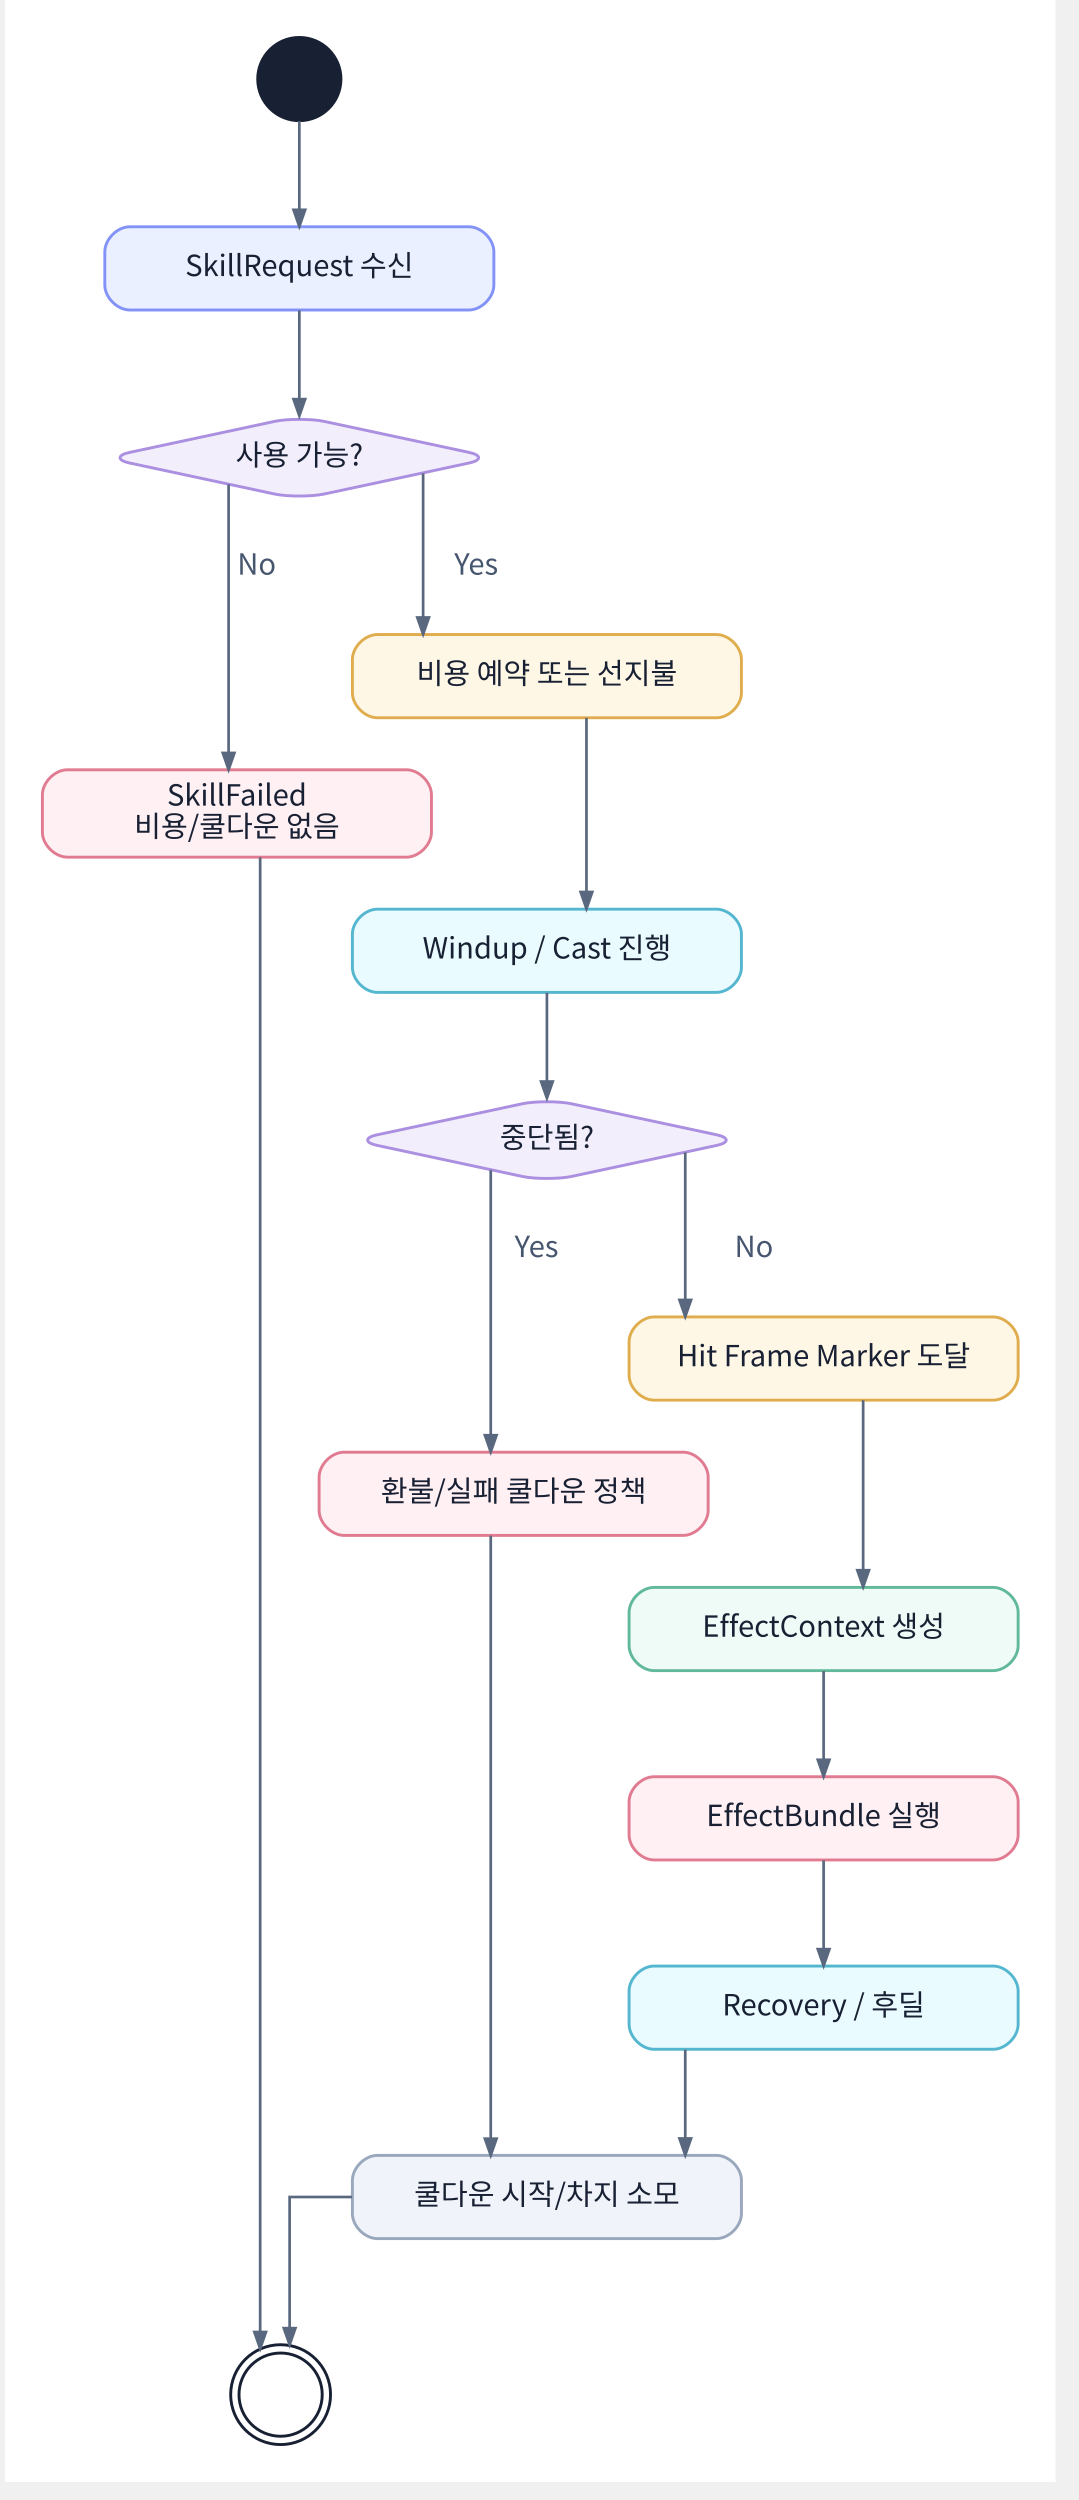
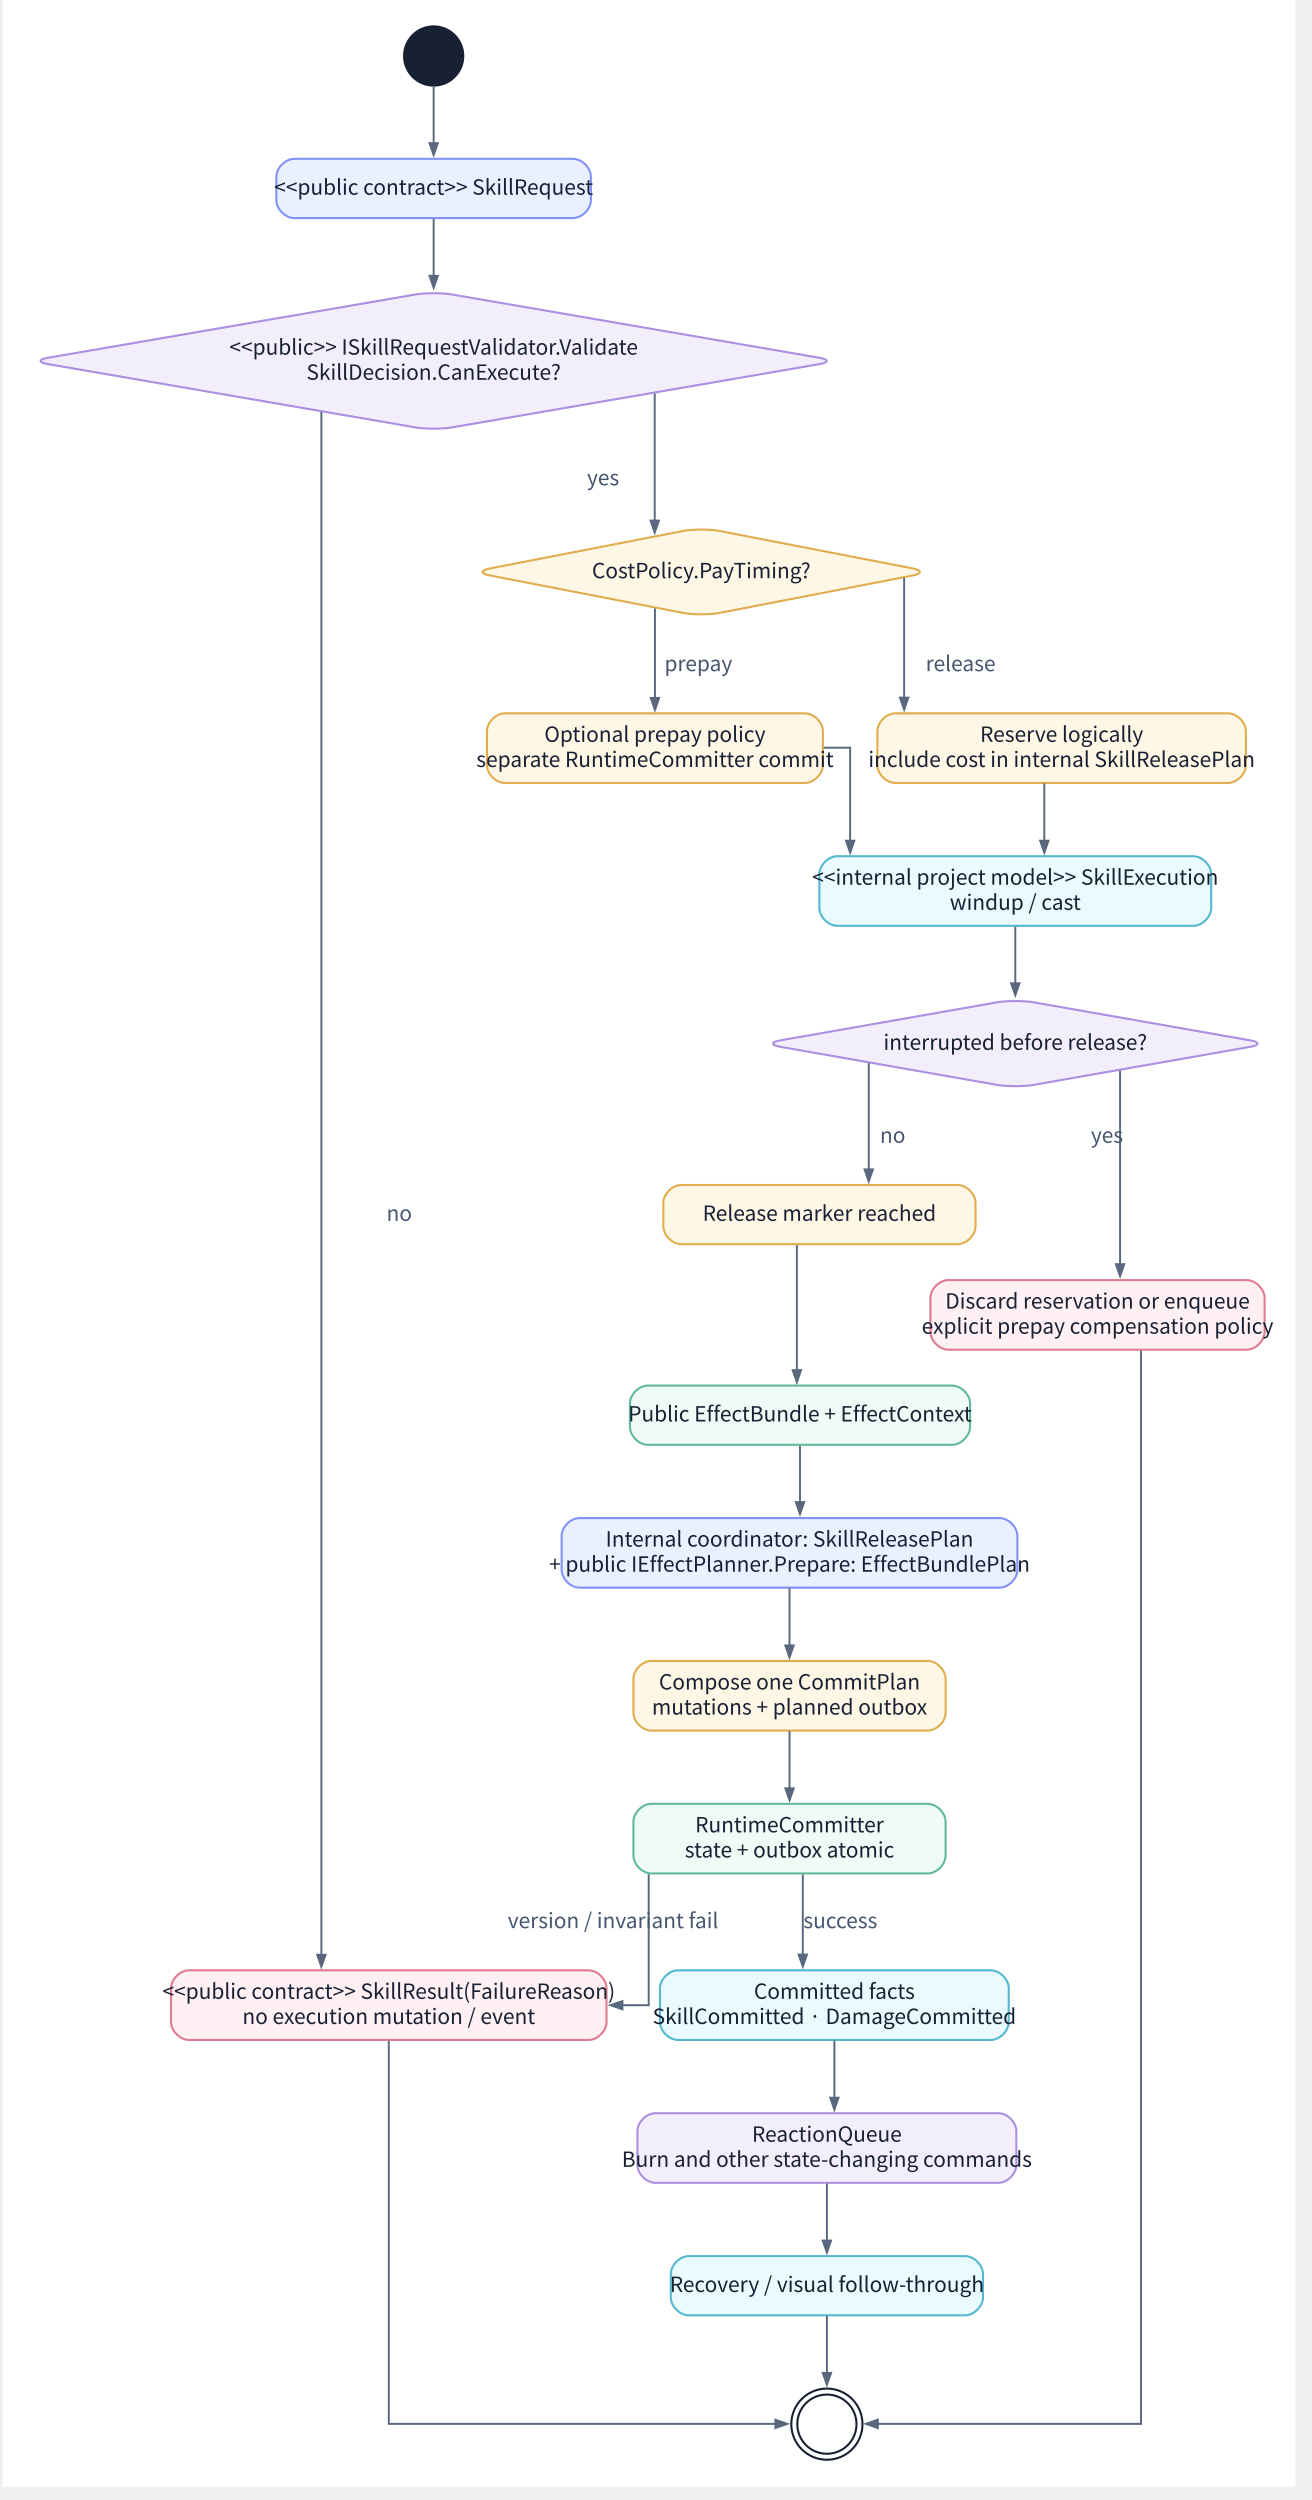
- <svg xmlns="http://www.w3.org/2000/svg" width="522pt" height="1210pt" viewBox="8.64 8.64 513.64 1201.64">
-   <g id="graph0" class="graph" transform="scale(1 1) rotate(0) translate(26.64 1183.64)">
-     <polygon fill="#ffffff" stroke="transparent" points="-18,18 -18,-1175 487,-1175 487,18 -18,18" />
+ <svg xmlns="http://www.w3.org/2000/svg" width="882pt" height="1681pt" viewBox="9.00 9.00 873.00 1672.00">
+   <g id="graph0" class="graph" transform="scale(1 1) rotate(0) translate(26.64 1654.08)">
+     <polygon fill="#ffffff" stroke="none" points="-18,18 -18,-1645.44 846.65,-1645.44 846.65,18 -18,18" />
    <g id="node1" class="node">
-       <ellipse fill="#182033" stroke="#182033" stroke-width="1.4" cx="123.5" cy="-1137" rx="20" ry="20" />
+       <ellipse fill="#182033" stroke="#182033" stroke-width="1.4" cx="270.25" cy="-1607.64" rx="19.8" ry="19.8" />
    </g>
    <g id="node2" class="node">
-       <path fill="#eaf0ff" stroke="#8292f7" stroke-width="1.4" d="M205,-1066C205,-1066 42,-1066 42,-1066 36,-1066 30,-1060 30,-1054 30,-1054 30,-1038 30,-1038 30,-1032 36,-1026 42,-1026 42,-1026 205,-1026 205,-1026 211,-1026 217,-1032 217,-1038 217,-1038 217,-1054 217,-1054 217,-1060 211,-1066 205,-1066" />
-       <text text-anchor="middle" x="123.5" y="-1042.3" font-family="Noto Sans CJK KR" font-size="14.00" fill="#182033">SkillRequest 수신</text>
+       <path fill="#eaf0ff" stroke="#8292f7" stroke-width="1.4" d="M363.43,-1538.84C363.43,-1538.84 177.06,-1538.84 177.06,-1538.84 171.06,-1538.84 165.06,-1532.84 165.06,-1526.84 165.06,-1526.84 165.06,-1511.24 165.06,-1511.24 165.06,-1505.24 171.06,-1499.24 177.06,-1499.24 177.06,-1499.24 363.43,-1499.24 363.43,-1499.24 369.43,-1499.24 375.43,-1505.24 375.43,-1511.24 375.43,-1511.24 375.43,-1526.84 375.43,-1526.84 375.43,-1532.84 369.43,-1538.84 363.43,-1538.84" />
+       <text xml:space="preserve" text-anchor="middle" x="270.25" y="-1514.84" font-family="Noto Sans CJK KR" font-size="14.00" fill="#182033">&lt;&lt;public contract&gt;&gt; SkillRequest</text>
    </g>
    <g id="edge1" class="edge">
-       <path fill="none" stroke="#59687e" stroke-width="1.3" d="M123.5,-1116.8C123.5,-1116.8 123.5,-1074.14 123.5,-1074.14" />
-       <polygon fill="#59687e" stroke="#59687e" stroke-width="1.3" points="126.3,-1074.14 123.5,-1066.14 120.7,-1074.14 126.3,-1074.14" />
+       <path fill="none" stroke="#59687e" stroke-width="1.3" d="M270.25,-1587.54C270.25,-1587.54 270.25,-1549.34 270.25,-1549.34" />
+       <polygon fill="#59687e" stroke="#59687e" stroke-width="1.3" points="273.05,-1549.34 270.25,-1541.34 267.45,-1549.34 273.05,-1549.34" />
    </g>
    <g id="node3" class="node">
-       <path fill="#f3eefc" stroke="#ab8fe0" stroke-width="1.4" d="M111.77,-972.49C111.77,-972.49 41.73,-957.51 41.73,-957.51 35.87,-956.26 35.87,-953.74 41.73,-952.49 41.73,-952.49 111.77,-937.51 111.77,-937.51 117.63,-936.26 129.37,-936.26 135.23,-937.51 135.23,-937.51 205.27,-952.49 205.27,-952.49 211.13,-953.74 211.13,-956.26 205.27,-957.51 205.27,-957.51 135.23,-972.49 135.23,-972.49 129.37,-973.74 117.63,-973.74 111.77,-972.49" />
-       <text text-anchor="middle" x="123.5" y="-951.3" font-family="Noto Sans CJK KR" font-size="14.00" fill="#182033">사용 가능?</text>
+       <path fill="#f3eefc" stroke="#ab8fe0" stroke-width="1.4" d="M258.42,-1448.2C258.42,-1448.2 11.83,-1405.72 11.83,-1405.72 5.91,-1404.7 5.91,-1402.66 11.83,-1401.64 11.83,-1401.64 258.42,-1359.16 258.42,-1359.16 264.33,-1358.14 276.16,-1358.14 282.07,-1359.16 282.07,-1359.16 528.67,-1401.64 528.67,-1401.64 534.58,-1402.66 534.58,-1404.7 528.67,-1405.72 528.67,-1405.72 282.07,-1448.2 282.07,-1448.2 276.16,-1449.22 264.33,-1449.22 258.42,-1448.2" />
+       <text xml:space="preserve" text-anchor="middle" x="270.25" y="-1407.88" font-family="Noto Sans CJK KR" font-size="14.00" fill="#182033">&lt;&lt;public&gt;&gt; ISkillRequestValidator.Validate</text>
+       <text xml:space="preserve" text-anchor="middle" x="270.25" y="-1391.08" font-family="Noto Sans CJK KR" font-size="14.00" fill="#182033">SkillDecision.CanExecute?</text>
    </g>
    <g id="edge2" class="edge">
-       <path fill="none" stroke="#59687e" stroke-width="1.3" d="M123.5,-1025.8C123.5,-1025.8 123.5,-983.14 123.5,-983.14" />
-       <polygon fill="#59687e" stroke="#59687e" stroke-width="1.3" points="126.3,-983.14 123.5,-975.14 120.7,-983.14 126.3,-983.14" />
+       <path fill="none" stroke="#59687e" stroke-width="1.3" d="M270.25,-1498.68C270.25,-1498.68 270.25,-1460.61 270.25,-1460.61" />
+       <polygon fill="#59687e" stroke="#59687e" stroke-width="1.3" points="273.05,-1460.61 270.25,-1452.61 267.45,-1460.61 273.05,-1460.61" />
    </g>
    <g id="node4" class="node">
-       <path fill="#fff0f3" stroke="#e07b91" stroke-width="1.4" d="M175,-805C175,-805 12,-805 12,-805 6,-805 0,-799 0,-793 0,-793 0,-775 0,-775 0,-769 6,-763 12,-763 12,-763 175,-763 175,-763 181,-763 187,-769 187,-775 187,-775 187,-793 187,-793 187,-799 181,-805 175,-805" />
-       <text text-anchor="middle" x="93.5" y="-787.8" font-family="Noto Sans CJK KR" font-size="14.00" fill="#182033">SkillFailed</text>
-       <text text-anchor="middle" x="93.5" y="-772.8" font-family="Noto Sans CJK KR" font-size="14.00" fill="#182033">비용/쿨다운 없음</text>
+       <path fill="#fff0f3" stroke="#e07b91" stroke-width="1.4" d="M373.87,-327.32C373.87,-327.32 106.62,-327.32 106.62,-327.32 100.62,-327.32 94.62,-321.32 94.62,-315.32 94.62,-315.32 94.62,-292.76 94.62,-292.76 94.62,-286.76 100.62,-280.76 106.62,-280.76 106.62,-280.76 373.87,-280.76 373.87,-280.76 379.87,-280.76 385.87,-286.76 385.87,-292.76 385.87,-292.76 385.87,-315.32 385.87,-315.32 385.87,-321.32 379.87,-327.32 373.87,-327.32" />
+       <text xml:space="preserve" text-anchor="middle" x="240.25" y="-308.24" font-family="Noto Sans CJK KR" font-size="14.00" fill="#182033">&lt;&lt;public contract&gt;&gt; SkillResult(FailureReason)</text>
+       <text xml:space="preserve" text-anchor="middle" x="240.25" y="-291.44" font-family="Noto Sans CJK KR" font-size="14.00" fill="#182033">no execution mutation / event</text>
    </g>
    <g id="edge3" class="edge">
-       <path fill="none" stroke="#59687e" stroke-width="1.3" d="M89.5,-942.15C89.5,-942.15 89.5,-813.08 89.5,-813.08" />
-       <polygon fill="#59687e" stroke="#59687e" stroke-width="1.3" points="92.3,-813.08 89.5,-805.08 86.7,-813.08 92.3,-813.08" />
-       <text text-anchor="middle" x="103" y="-898.8" font-family="Noto Sans CJK KR" font-size="14.00" fill="#46566e">No</text>
+       <path fill="none" stroke="#59687e" stroke-width="1.3" d="M195.16,-1369.56C195.16,-1369.56 195.16,-337.72 195.16,-337.72" />
+       <polygon fill="#59687e" stroke="#59687e" stroke-width="1.3" points="197.96,-337.72 195.16,-329.72 192.36,-337.72 197.96,-337.72" />
+       <text xml:space="preserve" text-anchor="middle" x="247.25" y="-828.56" font-family="Noto Sans CJK KR" font-size="14.00" fill="#46566e">no</text>
    </g>
    <g id="node5" class="node">
-       <path fill="#fff7e6" stroke="#e0ad4e" stroke-width="1.4" d="M324,-870C324,-870 161,-870 161,-870 155,-870 149,-864 149,-858 149,-858 149,-842 149,-842 149,-836 155,-830 161,-830 161,-830 324,-830 324,-830 330,-830 336,-836 336,-842 336,-842 336,-858 336,-858 336,-864 330,-870 324,-870" />
-       <text text-anchor="middle" x="242.5" y="-846.3" font-family="Noto Sans CJK KR" font-size="14.00" fill="#182033">비용 예약 또는 선지불</text>
+       <path fill="#fff7e6" stroke="#e0ad4e" stroke-width="1.4" d="M437.47,-1290.04C437.47,-1290.04 307.48,-1264.84 307.48,-1264.84 301.59,-1263.7 301.59,-1261.42 307.48,-1260.28 307.48,-1260.28 437.47,-1235.08 437.47,-1235.08 443.36,-1233.94 455.14,-1233.94 461.03,-1235.08 461.03,-1235.08 591.01,-1260.28 591.01,-1260.28 596.91,-1261.42 596.91,-1263.7 591.01,-1264.84 591.01,-1264.84 461.03,-1290.04 461.03,-1290.04 455.14,-1291.18 443.36,-1291.18 437.47,-1290.04" />
+       <text xml:space="preserve" text-anchor="middle" x="449.25" y="-1258.36" font-family="Noto Sans CJK KR" font-size="14.00" fill="#182033">CostPolicy.PayTiming?</text>
    </g>
    <g id="edge5" class="edge">
-       <path fill="none" stroke="#59687e" stroke-width="1.3" d="M183,-947.45C183,-947.45 183,-878.19 183,-878.19" />
-       <polygon fill="#59687e" stroke="#59687e" stroke-width="1.3" points="185.8,-878.19 183,-870.19 180.2,-878.19 185.8,-878.19" />
-       <text text-anchor="middle" x="208.5" y="-898.8" font-family="Noto Sans CJK KR" font-size="14.00" fill="#46566e">Yes</text>
+       <path fill="none" stroke="#59687e" stroke-width="1.3" d="M418.09,-1381.94C418.09,-1381.94 418.09,-1296.9 418.09,-1296.9" />
+       <polygon fill="#59687e" stroke="#59687e" stroke-width="1.3" points="420.89,-1296.9 418.09,-1288.9 415.29,-1296.9 420.89,-1296.9" />
+       <text xml:space="preserve" text-anchor="middle" x="383.58" y="-1320.52" font-family="Noto Sans CJK KR" font-size="14.00" fill="#46566e">yes</text>
+     </g>
+     <g id="node19" class="node">
+       <ellipse fill="#ffffff" stroke="#182033" stroke-width="1.4" cx="533.25" cy="-23.8" rx="19.8" ry="19.8" />
+       <ellipse fill="none" stroke="#182033" stroke-width="1.4" cx="533.25" cy="-23.8" rx="23.8" ry="23.8" />
+     </g>
+     <g id="edge4" class="edge">
+       <path fill="none" stroke="#59687e" stroke-width="1.3" d="M240.25,-280.16C240.25,-212.44 240.25,-24 240.25,-24 240.25,-24 498.8,-24 498.8,-24" />
+       <polygon fill="#59687e" stroke="#59687e" stroke-width="1.3" points="498.8,-26.8 506.8,-24 498.8,-21.2 498.8,-26.8" />
+     </g>
+     <g id="node6" class="node">
+       <path fill="#fff7e6" stroke="#e0ad4e" stroke-width="1.4" d="M801.47,-1168C801.47,-1168 579.02,-1168 579.02,-1168 573.02,-1168 567.02,-1162 567.02,-1156 567.02,-1156 567.02,-1133.44 567.02,-1133.44 567.02,-1127.44 573.02,-1121.44 579.02,-1121.44 579.02,-1121.44 801.47,-1121.44 801.47,-1121.44 807.47,-1121.44 813.47,-1127.44 813.47,-1133.44 813.47,-1133.44 813.47,-1156 813.47,-1156 813.47,-1162 807.47,-1168 801.47,-1168" />
+       <text xml:space="preserve" text-anchor="middle" x="690.25" y="-1148.92" font-family="Noto Sans CJK KR" font-size="14.00" fill="#182033">Reserve logically</text>
+       <text xml:space="preserve" text-anchor="middle" x="690.25" y="-1132.12" font-family="Noto Sans CJK KR" font-size="14.00" fill="#182033">include cost in internal SkillReleasePlan</text>
+     </g>
+     <g id="edge6" class="edge">
+       <path fill="none" stroke="#59687e" stroke-width="1.3" d="M584.91,-1258.64C584.91,-1258.64 584.91,-1178.49 584.91,-1178.49" />
+       <polygon fill="#59687e" stroke="#59687e" stroke-width="1.3" points="587.71,-1178.49 584.91,-1170.49 582.11,-1178.49 587.71,-1178.49" />
+       <text xml:space="preserve" text-anchor="middle" x="622.67" y="-1196.2" font-family="Noto Sans CJK KR" font-size="14.00" fill="#46566e">release</text>
+     </g>
+     <g id="node7" class="node">
+       <path fill="#fff7e6" stroke="#e0ad4e" stroke-width="1.4" d="M518.58,-1168C518.58,-1168 317.91,-1168 317.91,-1168 311.91,-1168 305.91,-1162 305.91,-1156 305.91,-1156 305.91,-1133.44 305.91,-1133.44 305.91,-1127.44 311.91,-1121.44 317.91,-1121.44 317.91,-1121.44 518.58,-1121.44 518.58,-1121.44 524.58,-1121.44 530.58,-1127.44 530.58,-1133.44 530.58,-1133.44 530.58,-1156 530.58,-1156 530.58,-1162 524.58,-1168 518.58,-1168" />
+       <text xml:space="preserve" text-anchor="middle" x="418.25" y="-1148.92" font-family="Noto Sans CJK KR" font-size="14.00" fill="#182033">Optional prepay policy</text>
+       <text xml:space="preserve" text-anchor="middle" x="418.25" y="-1132.12" font-family="Noto Sans CJK KR" font-size="14.00" fill="#182033">separate RuntimeCommitter commit</text>
+     </g>
+     <g id="edge7" class="edge">
+       <path fill="none" stroke="#59687e" stroke-width="1.3" d="M418.25,-1238.14C418.25,-1238.14 418.25,-1178.27 418.25,-1178.27" />
+       <polygon fill="#59687e" stroke="#59687e" stroke-width="1.3" points="421.05,-1178.27 418.25,-1170.27 415.45,-1178.27 421.05,-1178.27" />
+       <text xml:space="preserve" text-anchor="middle" x="447.29" y="-1196.2" font-family="Noto Sans CJK KR" font-size="14.00" fill="#46566e">prepay</text>
+     </g>
+     <g id="node8" class="node">
+       <path fill="#e9fbff" stroke="#54b7cf" stroke-width="1.4" d="M778.28,-1072.44C778.28,-1072.44 540.21,-1072.44 540.21,-1072.44 534.21,-1072.44 528.21,-1066.44 528.21,-1060.44 528.21,-1060.44 528.21,-1037.88 528.21,-1037.88 528.21,-1031.88 534.21,-1025.88 540.21,-1025.88 540.21,-1025.88 778.28,-1025.88 778.28,-1025.88 784.28,-1025.88 790.28,-1031.88 790.28,-1037.88 790.28,-1037.88 790.28,-1060.44 790.28,-1060.44 790.28,-1066.44 784.28,-1072.44 778.28,-1072.44" />
+       <text xml:space="preserve" text-anchor="middle" x="659.25" y="-1053.36" font-family="Noto Sans CJK KR" font-size="14.00" fill="#182033">&lt;&lt;internal project model&gt;&gt; SkillExecution</text>
+       <text xml:space="preserve" text-anchor="middle" x="659.25" y="-1036.56" font-family="Noto Sans CJK KR" font-size="14.00" fill="#182033">windup / cast</text>
+     </g>
+     <g id="edge8" class="edge">
+       <path fill="none" stroke="#59687e" stroke-width="1.3" d="M678.65,-1121.1C678.65,-1121.1 678.65,-1082.81 678.65,-1082.81" />
+       <polygon fill="#59687e" stroke="#59687e" stroke-width="1.3" points="681.45,-1082.81 678.65,-1074.81 675.85,-1082.81 681.45,-1082.81" />
+     </g>
+     <g id="edge9" class="edge">
+       <path fill="none" stroke="#59687e" stroke-width="1.3" d="M531.2,-1145C541.87,-1145 548.8,-1145 548.8,-1145 548.8,-1145 548.8,-1082.82 548.8,-1082.82" />
+       <polygon fill="#59687e" stroke="#59687e" stroke-width="1.3" points="551.6,-1082.82 548.8,-1074.82 546,-1082.82 551.6,-1082.82" />
+     </g>
+     <g id="node9" class="node">
+       <path fill="#f3eefc" stroke="#ab8fe0" stroke-width="1.4" d="M647.43,-974.8C647.43,-974.8 501.66,-949.2 501.66,-949.2 495.75,-948.16 495.75,-946.08 501.66,-945.04 501.66,-945.04 647.43,-919.44 647.43,-919.44 653.34,-918.4 665.16,-918.4 671.06,-919.44 671.06,-919.44 816.83,-945.04 816.83,-945.04 822.74,-946.08 822.74,-948.16 816.83,-949.2 816.83,-949.2 671.06,-974.8 671.06,-974.8 665.16,-975.84 653.34,-975.84 647.43,-974.8" />
+       <text xml:space="preserve" text-anchor="middle" x="659.25" y="-942.92" font-family="Noto Sans CJK KR" font-size="14.00" fill="#182033">interrupted before release?</text>
+     </g>
+     <g id="edge10" class="edge">
+       <path fill="none" stroke="#59687e" stroke-width="1.3" d="M659.25,-1025.24C659.25,-1025.24 659.25,-987.45 659.25,-987.45" />
+       <polygon fill="#59687e" stroke="#59687e" stroke-width="1.3" points="662.05,-987.45 659.25,-979.45 656.45,-987.45 662.05,-987.45" />
+     </g>
+     <g id="node10" class="node">
+       <path fill="#fff0f3" stroke="#e07b91" stroke-width="1.4" d="M813.99,-788.96C813.99,-788.96 614.5,-788.96 614.5,-788.96 608.5,-788.96 602.5,-782.96 602.5,-776.96 602.5,-776.96 602.5,-754.4 602.5,-754.4 602.5,-748.4 608.5,-742.4 614.5,-742.4 614.5,-742.4 813.99,-742.4 813.99,-742.4 819.99,-742.4 825.99,-748.4 825.99,-754.4 825.99,-754.4 825.99,-776.96 825.99,-776.96 825.99,-782.96 819.99,-788.96 813.99,-788.96" />
+       <text xml:space="preserve" text-anchor="middle" x="714.25" y="-769.88" font-family="Noto Sans CJK KR" font-size="14.00" fill="#182033">Discard reservation or enqueue</text>
+       <text xml:space="preserve" text-anchor="middle" x="714.25" y="-753.08" font-family="Noto Sans CJK KR" font-size="14.00" fill="#182033">explicit prepay compensation policy</text>
+     </g>
+     <g id="edge11" class="edge">
+       <path fill="none" stroke="#59687e" stroke-width="1.3" d="M729.32,-929.06C729.32,-929.06 729.32,-799.62 729.32,-799.62" />
+       <polygon fill="#59687e" stroke="#59687e" stroke-width="1.3" points="732.12,-799.62 729.32,-791.62 726.52,-799.62 732.12,-799.62" />
+       <text xml:space="preserve" text-anchor="middle" x="720.58" y="-880.76" font-family="Noto Sans CJK KR" font-size="14.00" fill="#46566e">yes</text>
+     </g>
+     <g id="node11" class="node">
+       <path fill="#fff7e6" stroke="#e0ad4e" stroke-width="1.4" d="M620.65,-852.56C620.65,-852.56 435.85,-852.56 435.85,-852.56 429.85,-852.56 423.85,-846.56 423.85,-840.56 423.85,-840.56 423.85,-824.96 423.85,-824.96 423.85,-818.96 429.85,-812.96 435.85,-812.96 435.85,-812.96 620.65,-812.96 620.65,-812.96 626.65,-812.96 632.65,-818.96 632.65,-824.96 632.65,-824.96 632.65,-840.56 632.65,-840.56 632.65,-846.56 626.65,-852.56 620.65,-852.56" />
+       <text xml:space="preserve" text-anchor="middle" x="528.25" y="-828.56" font-family="Noto Sans CJK KR" font-size="14.00" fill="#182033">Release marker reached</text>
+     </g>
+     <g id="edge13" class="edge">
+       <path fill="none" stroke="#59687e" stroke-width="1.3" d="M561.24,-934C561.24,-934 561.24,-862.99 561.24,-862.99" />
+       <polygon fill="#59687e" stroke="#59687e" stroke-width="1.3" points="564.04,-862.99 561.24,-854.99 558.44,-862.99 564.04,-862.99" />
+       <text xml:space="preserve" text-anchor="middle" x="577.25" y="-880.76" font-family="Noto Sans CJK KR" font-size="14.00" fill="#46566e">no</text>
+     </g>
+     <g id="edge12" class="edge">
+       <path fill="none" stroke="#59687e" stroke-width="1.3" d="M743.33,-741.84C743.33,-614.89 743.33,-24 743.33,-24 743.33,-24 567.31,-24 567.31,-24" />
+       <polygon fill="#59687e" stroke="#59687e" stroke-width="1.3" points="567.31,-21.2 559.31,-24 567.31,-26.8 567.31,-21.2" />
+     </g>
+     <g id="node12" class="node">
+       <path fill="#eefbf6" stroke="#61b99a" stroke-width="1.4" d="M616.99,-718.4C616.99,-718.4 413.5,-718.4 413.5,-718.4 407.5,-718.4 401.5,-712.4 401.5,-706.4 401.5,-706.4 401.5,-690.8 401.5,-690.8 401.5,-684.8 407.5,-678.8 413.5,-678.8 413.5,-678.8 616.99,-678.8 616.99,-678.8 622.99,-678.8 628.99,-684.8 628.99,-690.8 628.99,-690.8 628.99,-706.4 628.99,-706.4 628.99,-712.4 622.99,-718.4 616.99,-718.4" />
+       <text xml:space="preserve" text-anchor="middle" x="515.25" y="-694.4" font-family="Noto Sans CJK KR" font-size="14.00" fill="#182033">Public EffectBundle + EffectContext</text>
+     </g>
+     <g id="edge14" class="edge">
+       <path fill="none" stroke="#59687e" stroke-width="1.3" d="M513.17,-812.38C513.17,-812.38 513.17,-728.7 513.17,-728.7" />
+       <polygon fill="#59687e" stroke="#59687e" stroke-width="1.3" points="515.97,-728.7 513.17,-720.7 510.37,-728.7 515.97,-728.7" />
+     </g>
+     <g id="node13" class="node">
+       <path fill="#eaf0ff" stroke="#8292f7" stroke-width="1.4" d="M648.66,-629.8C648.66,-629.8 367.83,-629.8 367.83,-629.8 361.83,-629.8 355.83,-623.8 355.83,-617.8 355.83,-617.8 355.83,-595.24 355.83,-595.24 355.83,-589.24 361.83,-583.24 367.83,-583.24 367.83,-583.24 648.66,-583.24 648.66,-583.24 654.66,-583.24 660.66,-589.24 660.66,-595.24 660.66,-595.24 660.66,-617.8 660.66,-617.8 660.66,-623.8 654.66,-629.8 648.66,-629.8" />
+       <text xml:space="preserve" text-anchor="middle" x="508.25" y="-610.72" font-family="Noto Sans CJK KR" font-size="14.00" fill="#182033">Internal coordinator: SkillReleasePlan</text>
+       <text xml:space="preserve" text-anchor="middle" x="508.25" y="-593.92" font-family="Noto Sans CJK KR" font-size="14.00" fill="#182033">+ public IEffectPlanner.Prepare: EffectBundlePlan</text>
+     </g>
+     <g id="edge15" class="edge">
+       <path fill="none" stroke="#59687e" stroke-width="1.3" d="M515.25,-678.16C515.25,-678.16 515.25,-640.45 515.25,-640.45" />
+       <polygon fill="#59687e" stroke="#59687e" stroke-width="1.3" points="518.05,-640.45 515.25,-632.45 512.45,-640.45 518.05,-640.45" />
    </g>
    <g id="node14" class="node">
-       <ellipse fill="#ffffff" stroke="#182033" stroke-width="1.4" cx="114.5" cy="-24" rx="20" ry="20" />
-       <ellipse fill="none" stroke="#182033" stroke-width="1.4" cx="114.5" cy="-24" rx="24" ry="24" />
+       <path fill="#fff7e6" stroke="#e0ad4e" stroke-width="1.4" d="M600.65,-534.24C600.65,-534.24 415.85,-534.24 415.85,-534.24 409.85,-534.24 403.85,-528.24 403.85,-522.24 403.85,-522.24 403.85,-499.68 403.85,-499.68 403.85,-493.68 409.85,-487.68 415.85,-487.68 415.85,-487.68 600.65,-487.68 600.65,-487.68 606.65,-487.68 612.65,-493.68 612.65,-499.68 612.65,-499.68 612.65,-522.24 612.65,-522.24 612.65,-528.24 606.65,-534.24 600.65,-534.24" />
+       <text xml:space="preserve" text-anchor="middle" x="508.25" y="-515.16" font-family="Noto Sans CJK KR" font-size="14.00" fill="#182033">Compose one CommitPlan</text>
+       <text xml:space="preserve" text-anchor="middle" x="508.25" y="-498.36" font-family="Noto Sans CJK KR" font-size="14.00" fill="#182033">mutations + planned outbox</text>
    </g>
-     <g id="edge4" class="edge">
-       <path fill="none" stroke="#59687e" stroke-width="1.3" d="M104.67,-762.88C104.67,-762.88 104.67,-54.11 104.67,-54.11" />
-       <polygon fill="#59687e" stroke="#59687e" stroke-width="1.3" points="107.47,-54.11 104.67,-46.11 101.87,-54.11 107.47,-54.11" />
+     <g id="edge16" class="edge">
+       <path fill="none" stroke="#59687e" stroke-width="1.3" d="M508.25,-582.9C508.25,-582.9 508.25,-544.61 508.25,-544.61" />
+       <polygon fill="#59687e" stroke="#59687e" stroke-width="1.3" points="511.05,-544.61 508.25,-536.61 505.45,-544.61 511.05,-544.61" />
    </g>
-     <g id="node6" class="node">
-       <path fill="#e9fbff" stroke="#54b7cf" stroke-width="1.4" d="M324,-738C324,-738 161,-738 161,-738 155,-738 149,-732 149,-726 149,-726 149,-710 149,-710 149,-704 155,-698 161,-698 161,-698 324,-698 324,-698 330,-698 336,-704 336,-710 336,-710 336,-726 336,-726 336,-732 330,-738 324,-738" />
-       <text text-anchor="middle" x="242.5" y="-714.3" font-family="Noto Sans CJK KR" font-size="14.00" fill="#182033">Windup / Cast 진행</text>
+     <g id="node15" class="node">
+       <path fill="#eefbf6" stroke="#61b99a" stroke-width="1.4" d="M600.65,-438.68C600.65,-438.68 415.85,-438.68 415.85,-438.68 409.85,-438.68 403.85,-432.68 403.85,-426.68 403.85,-426.68 403.85,-404.12 403.85,-404.12 403.85,-398.12 409.85,-392.12 415.85,-392.12 415.85,-392.12 600.65,-392.12 600.65,-392.12 606.65,-392.12 612.65,-398.12 612.65,-404.12 612.65,-404.12 612.65,-426.68 612.65,-426.68 612.65,-432.68 606.65,-438.68 600.65,-438.68" />
+       <text xml:space="preserve" text-anchor="middle" x="508.25" y="-419.6" font-family="Noto Sans CJK KR" font-size="14.00" fill="#182033">RuntimeCommitter</text>
+       <text xml:space="preserve" text-anchor="middle" x="508.25" y="-402.8" font-family="Noto Sans CJK KR" font-size="14.00" fill="#182033">state + outbox atomic</text>
    </g>
-     <g id="edge6" class="edge">
-       <path fill="none" stroke="#59687e" stroke-width="1.3" d="M261.5,-829.95C261.5,-829.95 261.5,-746.24 261.5,-746.24" />
-       <polygon fill="#59687e" stroke="#59687e" stroke-width="1.3" points="264.3,-746.24 261.5,-738.24 258.7,-746.24 264.3,-746.24" />
+     <g id="edge17" class="edge">
+       <path fill="none" stroke="#59687e" stroke-width="1.3" d="M508.25,-487.34C508.25,-487.34 508.25,-449.05 508.25,-449.05" />
+       <polygon fill="#59687e" stroke="#59687e" stroke-width="1.3" points="511.05,-449.05 508.25,-441.05 505.45,-449.05 511.05,-449.05" />
    </g>
-     <g id="node7" class="node">
-       <path fill="#f3eefc" stroke="#ab8fe0" stroke-width="1.4" d="M230.77,-644.49C230.77,-644.49 160.73,-629.51 160.73,-629.51 154.87,-628.26 154.87,-625.74 160.73,-624.49 160.73,-624.49 230.77,-609.51 230.77,-609.51 236.63,-608.26 248.37,-608.26 254.23,-609.51 254.23,-609.51 324.27,-624.49 324.27,-624.49 330.13,-625.74 330.13,-628.26 324.27,-629.51 324.27,-629.51 254.23,-644.49 254.23,-644.49 248.37,-645.74 236.63,-645.74 230.77,-644.49" />
-       <text text-anchor="middle" x="242.5" y="-623.3" font-family="Noto Sans CJK KR" font-size="14.00" fill="#182033">중단됨?</text>
+     <g id="edge18" class="edge">
+       <path fill="none" stroke="#59687e" stroke-width="1.3" d="M414.07,-391.5C414.07,-358.77 414.07,-304 414.07,-304 414.07,-304 396.5,-304 396.5,-304" />
+       <polygon fill="#59687e" stroke="#59687e" stroke-width="1.3" points="396.5,-301.2 388.5,-304 396.5,-306.8 396.5,-301.2" />
+       <text xml:space="preserve" text-anchor="middle" x="390.25" y="-355.52" font-family="Noto Sans CJK KR" font-size="14.00" fill="#46566e">version / invariant fail</text>
    </g>
-     <g id="edge7" class="edge">
-       <path fill="none" stroke="#59687e" stroke-width="1.3" d="M242.5,-697.8C242.5,-697.8 242.5,-655.14 242.5,-655.14" />
-       <polygon fill="#59687e" stroke="#59687e" stroke-width="1.3" points="245.3,-655.14 242.5,-647.14 239.7,-655.14 245.3,-655.14" />
+     <g id="node16" class="node">
+       <path fill="#e9fbff" stroke="#54b7cf" stroke-width="1.4" d="M642.87,-327.32C642.87,-327.32 433.62,-327.32 433.62,-327.32 427.62,-327.32 421.62,-321.32 421.62,-315.32 421.62,-315.32 421.62,-292.76 421.62,-292.76 421.62,-286.76 427.62,-280.76 433.62,-280.76 433.62,-280.76 642.87,-280.76 642.87,-280.76 648.87,-280.76 654.87,-286.76 654.87,-292.76 654.87,-292.76 654.87,-315.32 654.87,-315.32 654.87,-321.32 648.87,-327.32 642.87,-327.32" />
+       <text xml:space="preserve" text-anchor="middle" x="538.25" y="-308.24" font-family="Noto Sans CJK KR" font-size="14.00" fill="#182033">Committed facts</text>
+       <text xml:space="preserve" text-anchor="middle" x="538.25" y="-291.44" font-family="Noto Sans CJK KR" font-size="14.00" fill="#182033">SkillCommitted · DamageCommitted</text>
    </g>
-     <g id="node8" class="node">
-       <path fill="#fff0f3" stroke="#e07b91" stroke-width="1.4" d="M308,-477C308,-477 145,-477 145,-477 139,-477 133,-471 133,-465 133,-465 133,-449 133,-449 133,-443 139,-437 145,-437 145,-437 308,-437 308,-437 314,-437 320,-443 320,-449 320,-449 320,-465 320,-465 320,-471 314,-477 308,-477" />
-       <text text-anchor="middle" x="226.5" y="-453.3" font-family="Noto Sans CJK KR" font-size="14.00" fill="#182033">환불/실패 쿨다운 정책</text>
+     <g id="edge19" class="edge">
+       <path fill="none" stroke="#59687e" stroke-width="1.3" d="M517.13,-391.51C517.13,-391.51 517.13,-337.86 517.13,-337.86" />
+       <polygon fill="#59687e" stroke="#59687e" stroke-width="1.3" points="519.93,-337.86 517.13,-329.86 514.33,-337.86 519.93,-337.86" />
+       <text xml:space="preserve" text-anchor="middle" x="542.24" y="-355.52" font-family="Noto Sans CJK KR" font-size="14.00" fill="#46566e">success</text>
    </g>
-     <g id="edge8" class="edge">
-       <path fill="none" stroke="#59687e" stroke-width="1.3" d="M215.5,-612.51C215.5,-612.51 215.5,-485.14 215.5,-485.14" />
-       <polygon fill="#59687e" stroke="#59687e" stroke-width="1.3" points="218.3,-485.14 215.5,-477.14 212.7,-485.14 218.3,-485.14" />
-       <text text-anchor="middle" x="237.5" y="-570.8" font-family="Noto Sans CJK KR" font-size="14.00" fill="#46566e">Yes</text>
+     <g id="node17" class="node">
+       <path fill="#f3eefc" stroke="#ab8fe0" stroke-width="1.4" d="M647.96,-231.76C647.96,-231.76 418.53,-231.76 418.53,-231.76 412.53,-231.76 406.53,-225.76 406.53,-219.76 406.53,-219.76 406.53,-197.2 406.53,-197.2 406.53,-191.2 412.53,-185.2 418.53,-185.2 418.53,-185.2 647.96,-185.2 647.96,-185.2 653.96,-185.2 659.96,-191.2 659.96,-197.2 659.96,-197.2 659.96,-219.76 659.96,-219.76 659.96,-225.76 653.96,-231.76 647.96,-231.76" />
+       <text xml:space="preserve" text-anchor="middle" x="533.25" y="-212.68" font-family="Noto Sans CJK KR" font-size="14.00" fill="#182033">ReactionQueue</text>
+       <text xml:space="preserve" text-anchor="middle" x="533.25" y="-195.88" font-family="Noto Sans CJK KR" font-size="14.00" fill="#182033">Burn and other state-changing commands</text>
    </g>
-     <g id="node9" class="node">
-       <path fill="#fff7e6" stroke="#e0ad4e" stroke-width="1.4" d="M457,-542C457,-542 294,-542 294,-542 288,-542 282,-536 282,-530 282,-530 282,-514 282,-514 282,-508 288,-502 294,-502 294,-502 457,-502 457,-502 463,-502 469,-508 469,-514 469,-514 469,-530 469,-530 469,-536 463,-542 457,-542" />
-       <text text-anchor="middle" x="375.5" y="-518.3" font-family="Noto Sans CJK KR" font-size="14.00" fill="#182033">Hit Frame Marker 도달</text>
+     <g id="edge20" class="edge">
+       <path fill="none" stroke="#59687e" stroke-width="1.3" d="M538.25,-280.42C538.25,-280.42 538.25,-242.13 538.25,-242.13" />
+       <polygon fill="#59687e" stroke="#59687e" stroke-width="1.3" points="541.05,-242.13 538.25,-234.13 535.45,-242.13 541.05,-242.13" />
    </g>
-     <g id="edge10" class="edge">
-       <path fill="none" stroke="#59687e" stroke-width="1.3" d="M309,-621.05C309,-621.05 309,-550.18 309,-550.18" />
-       <polygon fill="#59687e" stroke="#59687e" stroke-width="1.3" points="311.8,-550.18 309,-542.18 306.2,-550.18 311.8,-550.18" />
-       <text text-anchor="middle" x="342" y="-570.8" font-family="Noto Sans CJK KR" font-size="14.00" fill="#46566e">No</text>
+     <g id="node18" class="node">
+       <path fill="#e9fbff" stroke="#54b7cf" stroke-width="1.4" d="M625.65,-136.2C625.65,-136.2 440.85,-136.2 440.85,-136.2 434.85,-136.2 428.85,-130.2 428.85,-124.2 428.85,-124.2 428.85,-108.6 428.85,-108.6 428.85,-102.6 434.85,-96.6 440.85,-96.6 440.85,-96.6 625.65,-96.6 625.65,-96.6 631.65,-96.6 637.65,-102.6 637.65,-108.6 637.65,-108.6 637.65,-124.2 637.65,-124.2 637.65,-130.2 631.65,-136.2 625.65,-136.2" />
+       <text xml:space="preserve" text-anchor="middle" x="533.25" y="-112.2" font-family="Noto Sans CJK KR" font-size="14.00" fill="#182033">Recovery / visual follow-through</text>
    </g>
-     <g id="node13" class="node">
-       <path fill="#f0f3f9" stroke="#99a8bd" stroke-width="1.4" d="M324,-139C324,-139 161,-139 161,-139 155,-139 149,-133 149,-127 149,-127 149,-111 149,-111 149,-105 155,-99 161,-99 161,-99 324,-99 324,-99 330,-99 336,-105 336,-111 336,-111 336,-127 336,-127 336,-133 330,-139 324,-139" />
-       <text text-anchor="middle" x="242.5" y="-115.3" font-family="Noto Sans CJK KR" font-size="14.00" fill="#182033">쿨다운 시작/차지 소모</text>
+     <g id="edge21" class="edge">
+       <path fill="none" stroke="#59687e" stroke-width="1.3" d="M533.25,-184.77C533.25,-184.77 533.25,-146.57 533.25,-146.57" />
+       <polygon fill="#59687e" stroke="#59687e" stroke-width="1.3" points="536.05,-146.57 533.25,-138.57 530.45,-146.57 536.05,-146.57" />
    </g>
-     <g id="edge9" class="edge">
-       <path fill="none" stroke="#59687e" stroke-width="1.3" d="M215.5,-436.87C215.5,-436.87 215.5,-147.03 215.5,-147.03" />
-       <polygon fill="#59687e" stroke="#59687e" stroke-width="1.3" points="218.3,-147.03 215.5,-139.03 212.7,-147.03 218.3,-147.03" />
-     </g>
-     <g id="node10" class="node">
-       <path fill="#eefbf6" stroke="#61b99a" stroke-width="1.4" d="M457,-412C457,-412 294,-412 294,-412 288,-412 282,-406 282,-400 282,-400 282,-384 282,-384 282,-378 288,-372 294,-372 294,-372 457,-372 457,-372 463,-372 469,-378 469,-384 469,-384 469,-400 469,-400 469,-406 463,-412 457,-412" />
-       <text text-anchor="middle" x="375.5" y="-388.3" font-family="Noto Sans CJK KR" font-size="14.00" fill="#182033">EffectContext 생성</text>
-     </g>
-     <g id="edge11" class="edge">
-       <path fill="none" stroke="#59687e" stroke-width="1.3" d="M394.5,-501.97C394.5,-501.97 394.5,-420.26 394.5,-420.26" />
-       <polygon fill="#59687e" stroke="#59687e" stroke-width="1.3" points="397.3,-420.26 394.5,-412.26 391.7,-420.26 397.3,-420.26" />
-     </g>
-     <g id="node11" class="node">
-       <path fill="#fff0f3" stroke="#e07b91" stroke-width="1.4" d="M457,-321C457,-321 294,-321 294,-321 288,-321 282,-315 282,-309 282,-309 282,-293 282,-293 282,-287 288,-281 294,-281 294,-281 457,-281 457,-281 463,-281 469,-287 469,-293 469,-293 469,-309 469,-309 469,-315 463,-321 457,-321" />
-       <text text-anchor="middle" x="375.5" y="-297.3" font-family="Noto Sans CJK KR" font-size="14.00" fill="#182033">EffectBundle 실행</text>
-     </g>
-     <g id="edge12" class="edge">
-       <path fill="none" stroke="#59687e" stroke-width="1.3" d="M375.5,-371.8C375.5,-371.8 375.5,-329.14 375.5,-329.14" />
-       <polygon fill="#59687e" stroke="#59687e" stroke-width="1.3" points="378.3,-329.14 375.5,-321.14 372.7,-329.14 378.3,-329.14" />
-     </g>
-     <g id="node12" class="node">
-       <path fill="#e9fbff" stroke="#54b7cf" stroke-width="1.4" d="M457,-230C457,-230 294,-230 294,-230 288,-230 282,-224 282,-218 282,-218 282,-202 282,-202 282,-196 288,-190 294,-190 294,-190 457,-190 457,-190 463,-190 469,-196 469,-202 469,-202 469,-218 469,-218 469,-224 463,-230 457,-230" />
-       <text text-anchor="middle" x="375.5" y="-206.3" font-family="Noto Sans CJK KR" font-size="14.00" fill="#182033">Recovery / 후딜</text>
-     </g>
-     <g id="edge13" class="edge">
-       <path fill="none" stroke="#59687e" stroke-width="1.3" d="M375.5,-280.8C375.5,-280.8 375.5,-238.14 375.5,-238.14" />
-       <polygon fill="#59687e" stroke="#59687e" stroke-width="1.3" points="378.3,-238.14 375.5,-230.14 372.7,-238.14 378.3,-238.14" />
-     </g>
-     <g id="edge14" class="edge">
-       <path fill="none" stroke="#59687e" stroke-width="1.3" d="M309,-189.8C309,-189.8 309,-147.14 309,-147.14" />
-       <polygon fill="#59687e" stroke="#59687e" stroke-width="1.3" points="311.8,-147.14 309,-139.14 306.2,-147.14 311.8,-147.14" />
-     </g>
-     <g id="edge15" class="edge">
-       <path fill="none" stroke="#59687e" stroke-width="1.3" d="M148.77,-119C131.52,-119 118.83,-119 118.83,-119 118.83,-119 118.83,-55.97 118.83,-55.97" />
-       <polygon fill="#59687e" stroke="#59687e" stroke-width="1.3" points="121.63,-55.97 118.83,-47.97 116.03,-55.97 121.63,-55.97" />
+     <g id="edge22" class="edge">
+       <path fill="none" stroke="#59687e" stroke-width="1.3" d="M533.25,-96.31C533.25,-96.31 533.25,-58.1 533.25,-58.1" />
+       <polygon fill="#59687e" stroke="#59687e" stroke-width="1.3" points="536.05,-58.1 533.25,-50.1 530.45,-58.1 536.05,-58.1" />
    </g>
  </g>
</svg>
